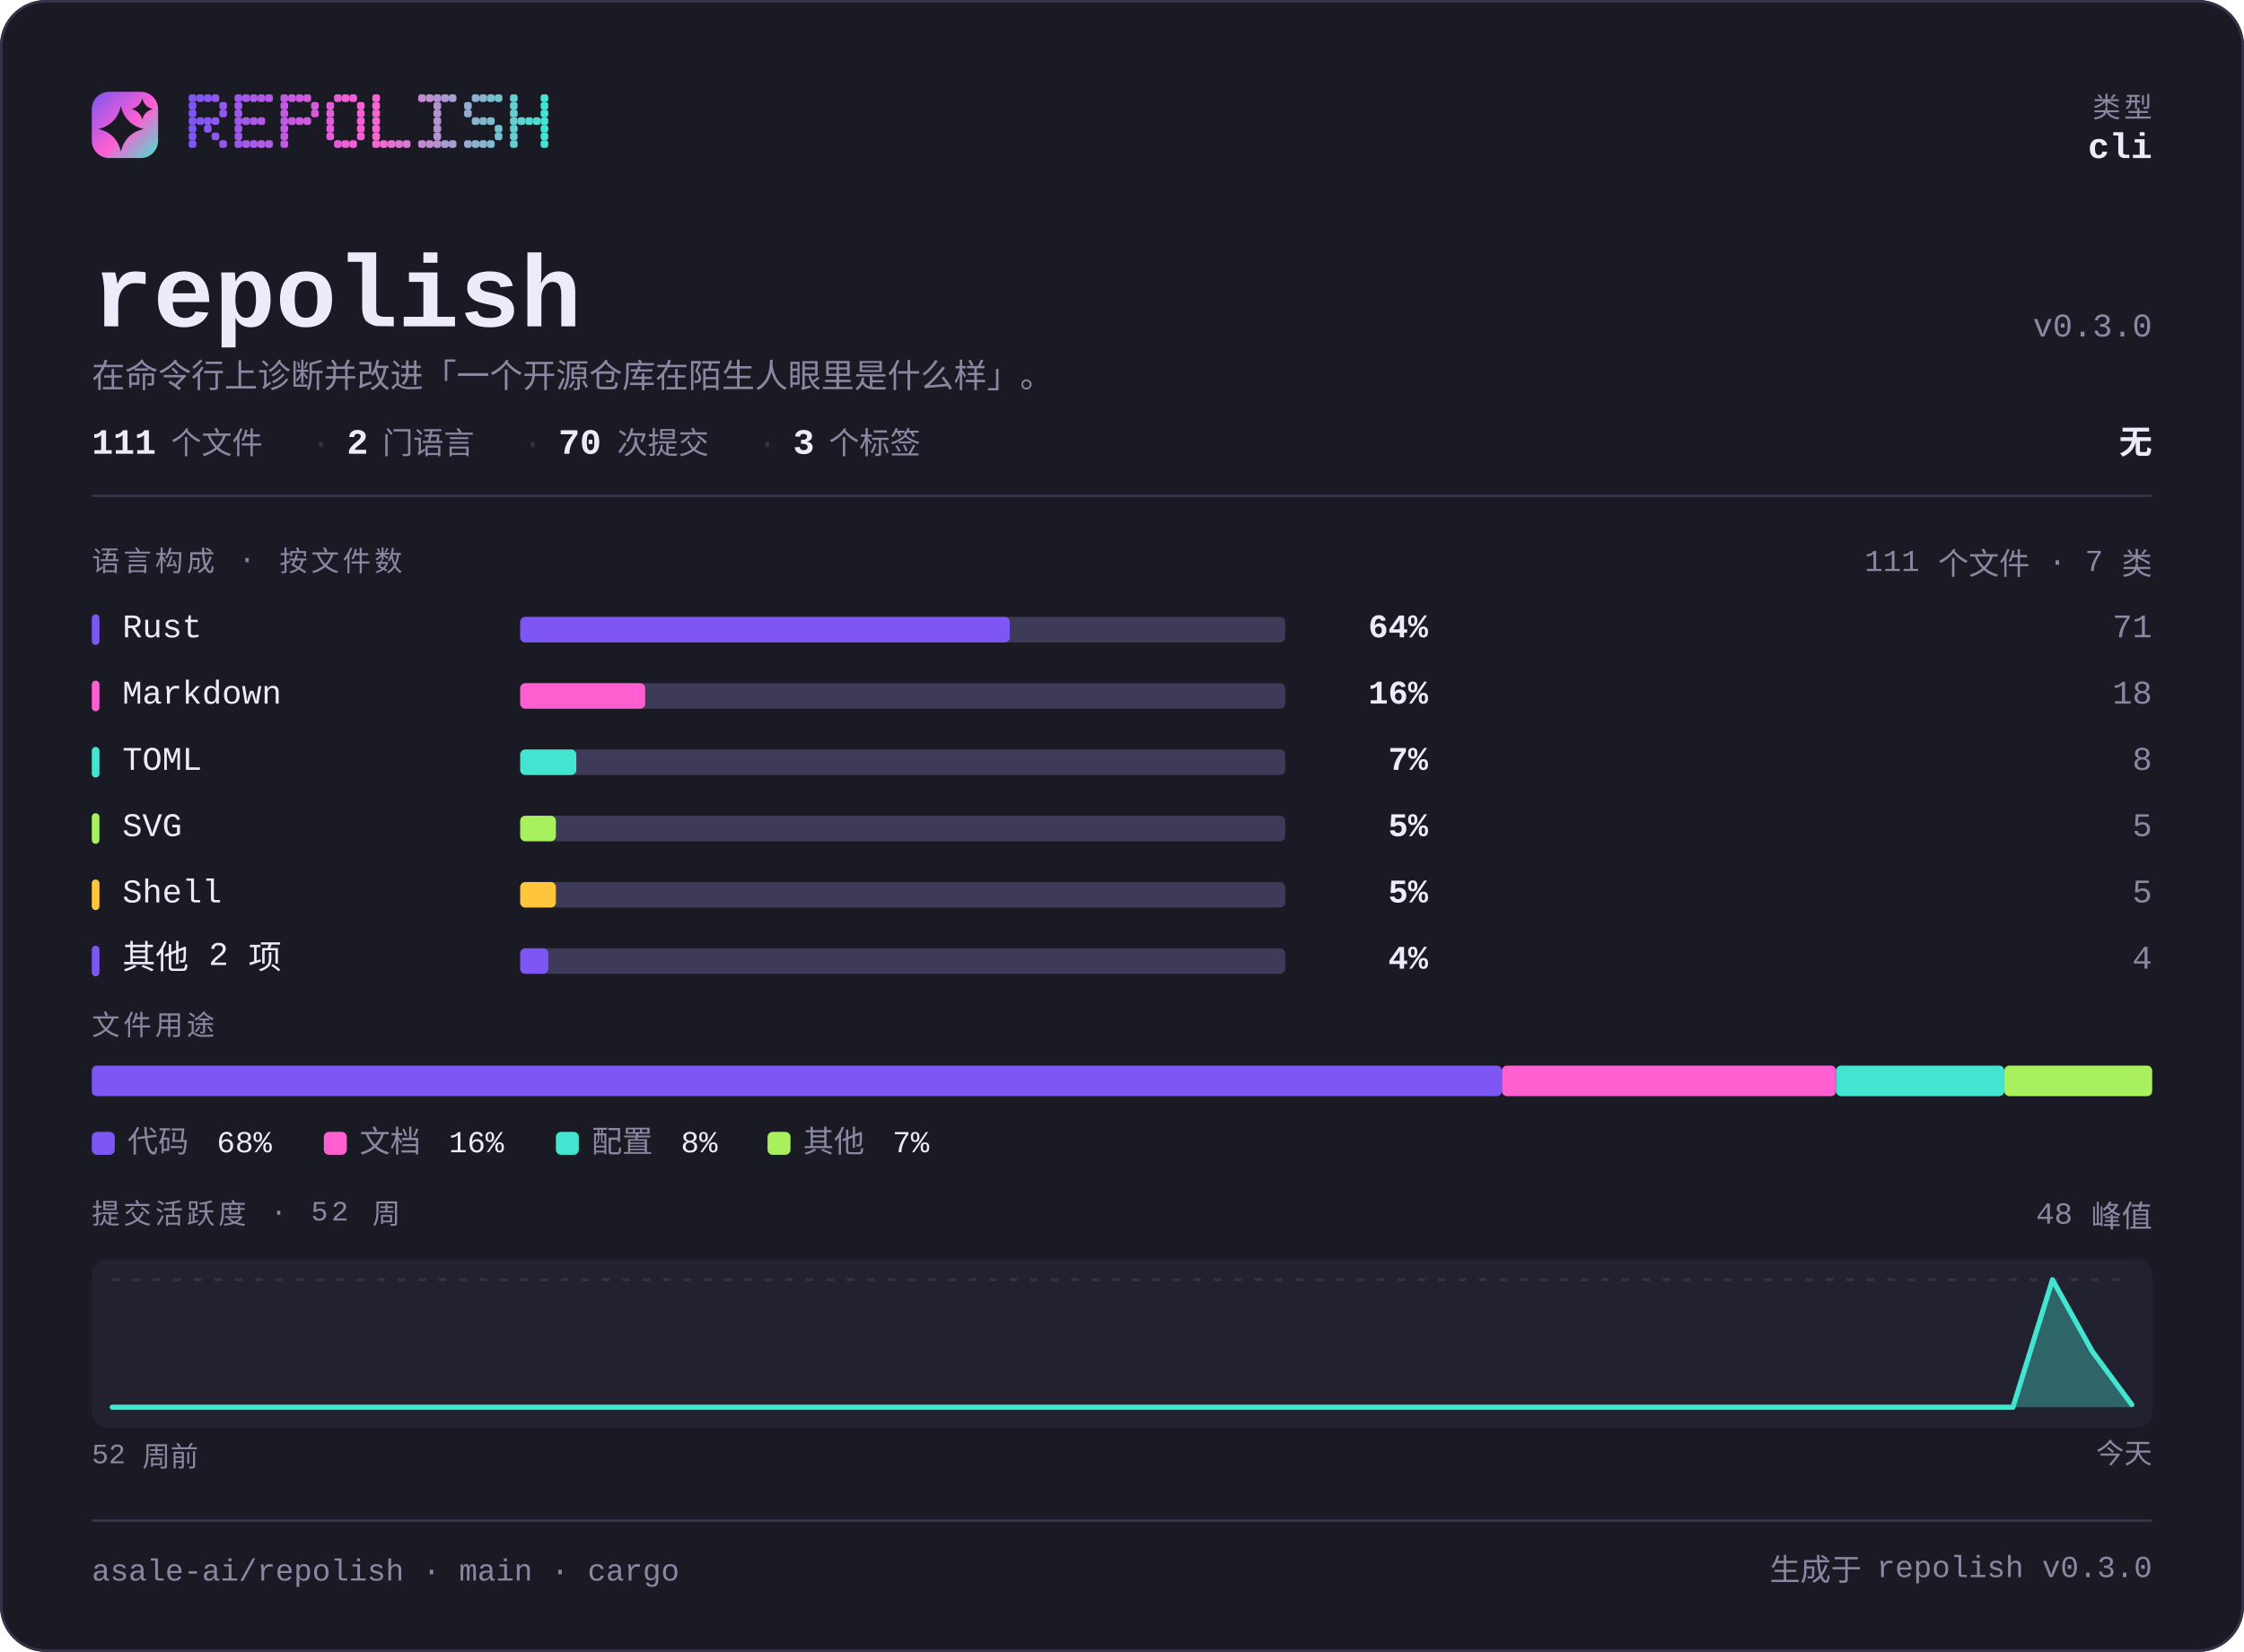
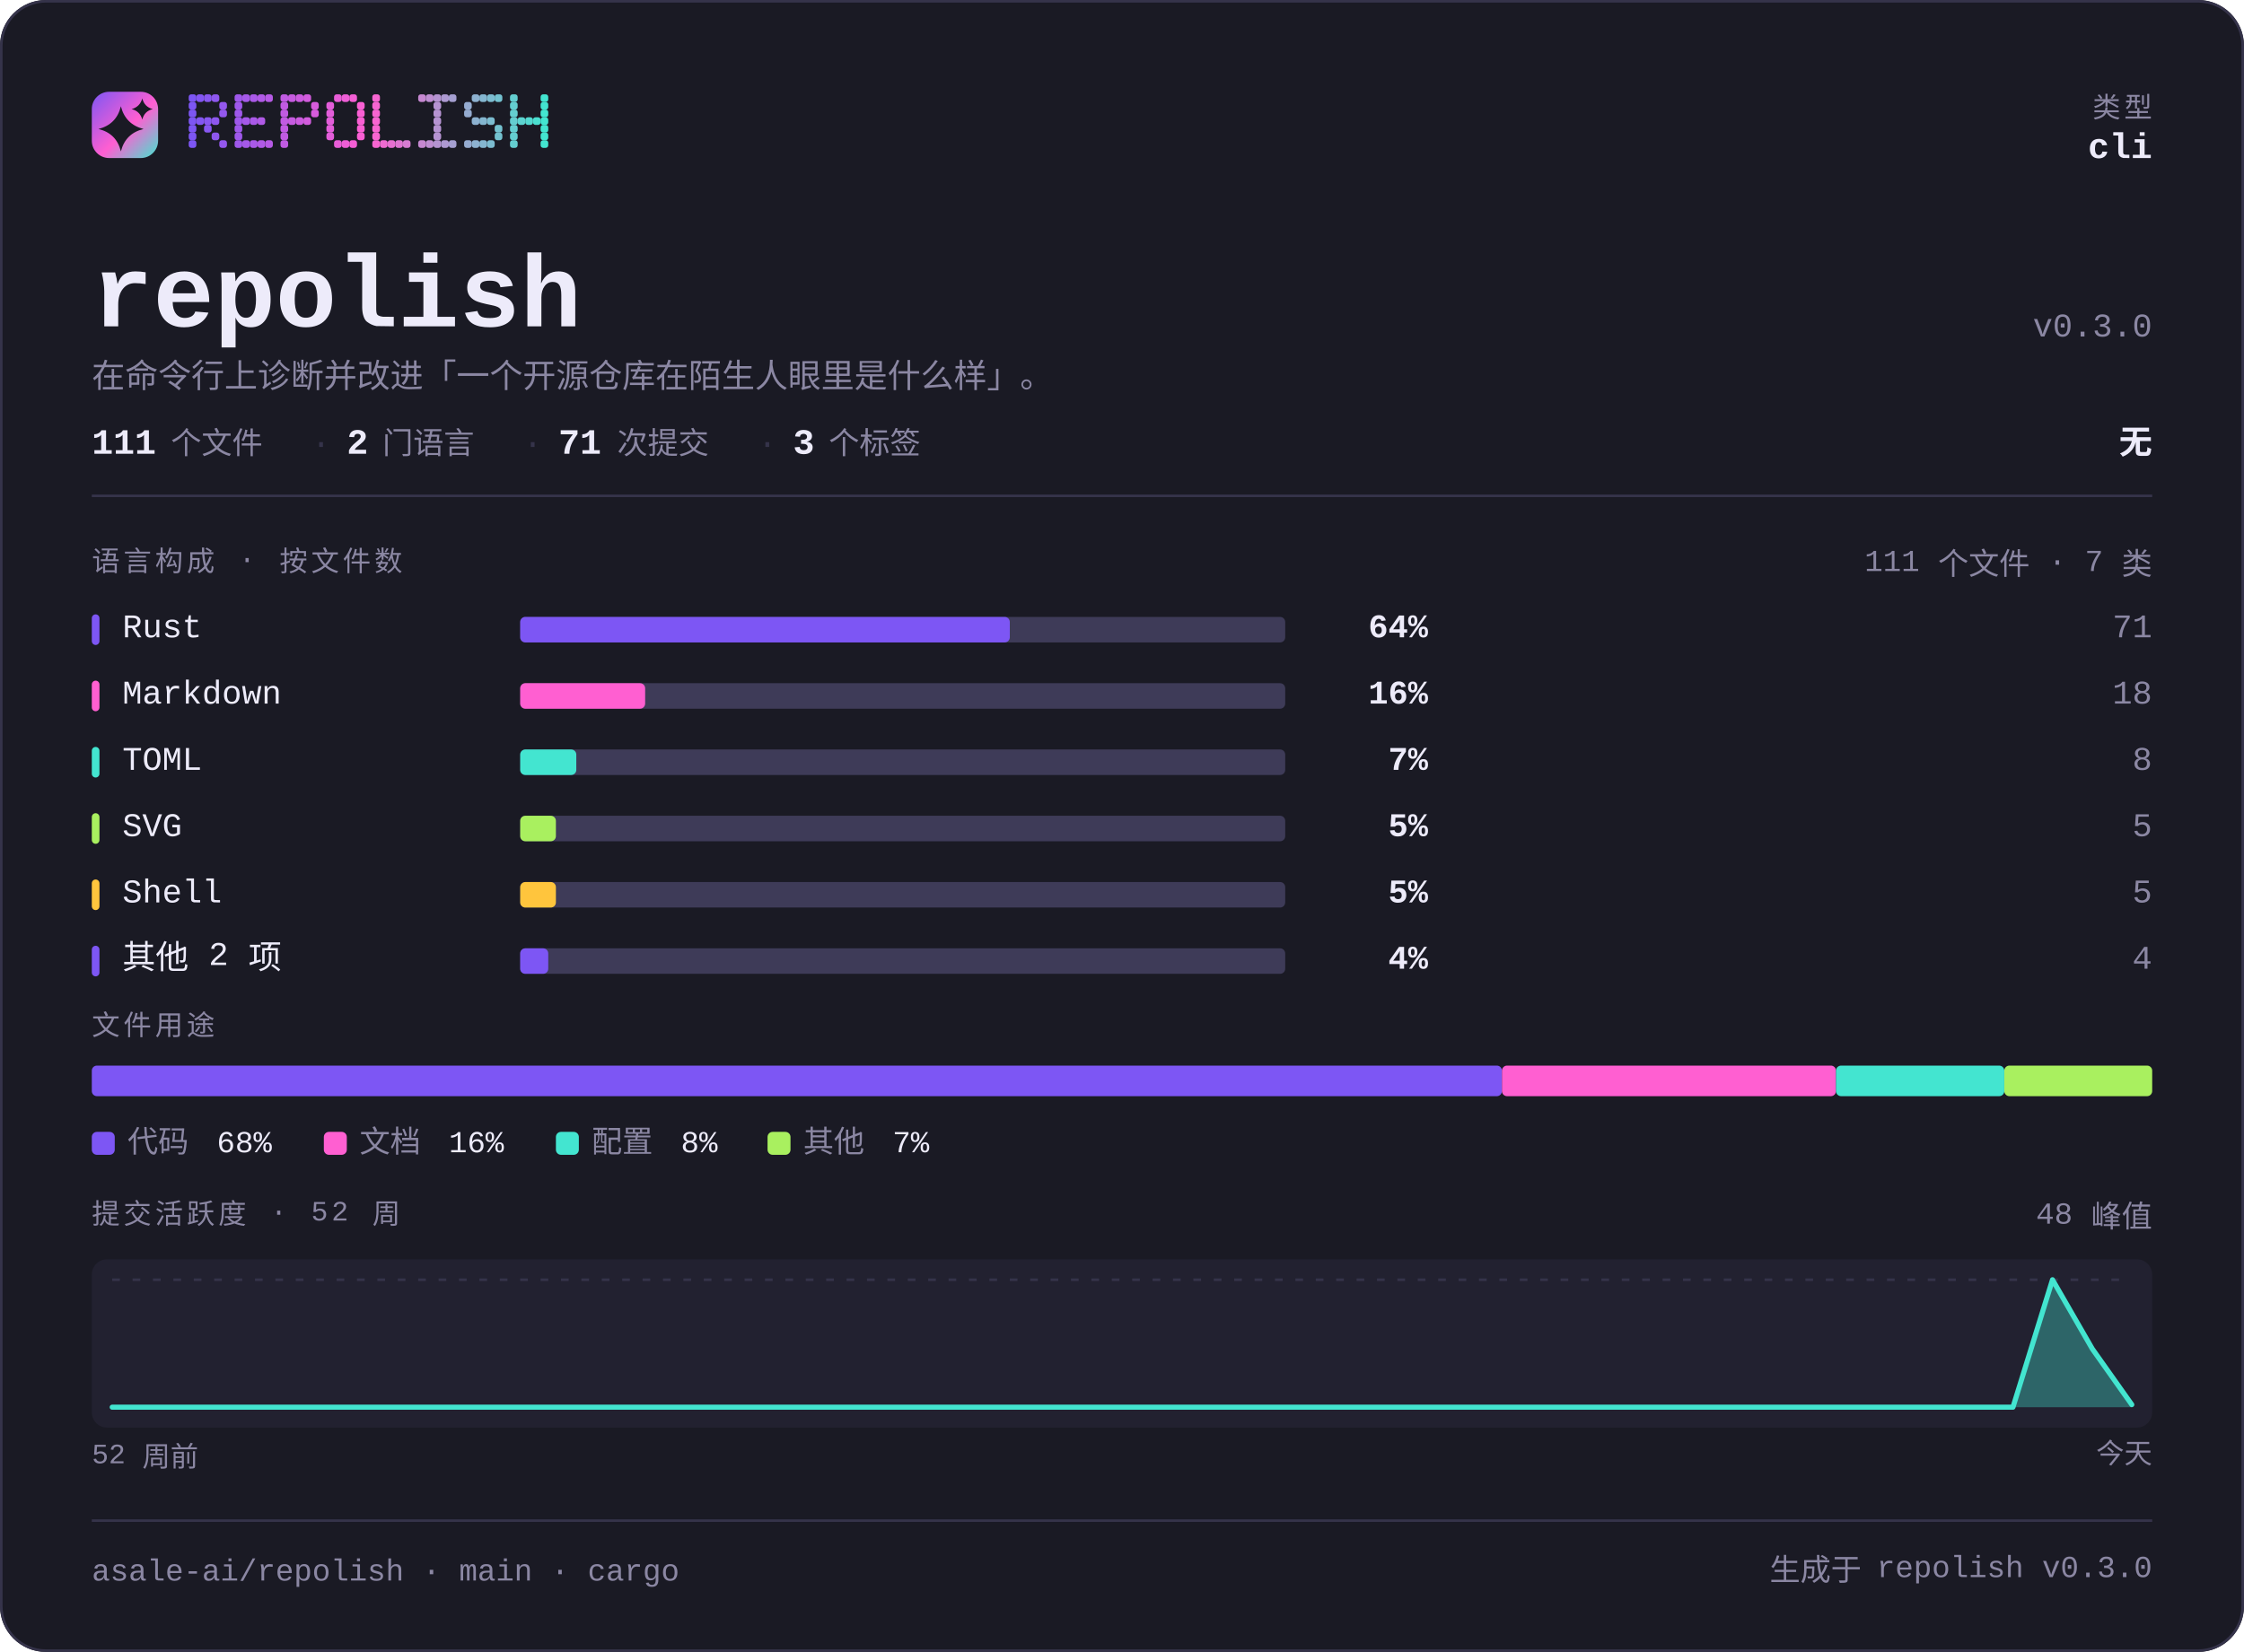
<svg xmlns="http://www.w3.org/2000/svg" width="880" height="648" viewBox="0 0 880 648" lang="zh-CN" role="img" aria-label="asale-ai/repolish — repository overview">
  <defs>
    <linearGradient id="brand" x1="0" y1="0" x2="1" y2="1">
      <stop offset="0" stop-color="#7d56f4" />
      <stop offset="0.55" stop-color="#ff5fd1" />
      <stop offset="1" stop-color="#43e5d0" />
    </linearGradient>
  </defs>
  <style>
    .t { font-family: ui-monospace, SFMono-Regular, "SF Mono", Menlo, Consolas, "Liberation Mono", "Noto Sans Mono CJK SC", "Noto Sans Mono CJK JP", "Microsoft YaHei", "Hiragino Sans", "Yu Gothic", monospace; }
  </style>
  <rect x="0" y="0" width="880" height="648" rx="18.0" fill="#1a1a24" />
  <rect x="0.5" y="0.5" width="879" height="647" rx="17.5" fill="none" stroke="#35334a" />
  <rect x="36" y="36" width="26" height="26" rx="6.8" fill="url(#brand)" />
  <path d="M47.4 41.7Q49.2 48.8 56.3 50.6Q49.2 52.3 47.4 59.4Q45.7 52.3 38.6 50.6Q45.7 48.8 47.4 41.7Z" fill="#1a1a24" />
  <path d="M55.8 38.6Q56.6 41.9 59.9 42.8Q56.6 43.6 55.8 46.9Q54.9 43.6 51.6 42.8Q54.9 41.9 55.8 38.6Z" fill="#1a1a24" />
  <g fill="#7d56f4">
    <rect x="74" y="37" width="3" height="3" rx="1" />
    <rect x="74" y="40" width="3" height="3" rx="1" />
    <rect x="74" y="43" width="3" height="3" rx="1" />
    <rect x="74" y="46" width="3" height="3" rx="1" />
    <rect x="74" y="49" width="3" height="3" rx="1" />
    <rect x="74" y="52" width="3" height="3" rx="1" />
    <rect x="74" y="55" width="3" height="3" rx="1" />
  </g>
  <g fill="#8356f2">
    <rect x="77" y="37" width="3" height="3" rx="1" />
    <rect x="77" y="46" width="3" height="3" rx="1" />
  </g>
  <g fill="#8857f1">
    <rect x="80" y="37" width="3" height="3" rx="1" />
    <rect x="80" y="46" width="3" height="3" rx="1" />
    <rect x="80" y="49" width="3" height="3" rx="1" />
  </g>
  <g fill="#8e57ef">
    <rect x="83" y="37" width="3" height="3" rx="1" />
    <rect x="83" y="46" width="3" height="3" rx="1" />
    <rect x="83" y="52" width="3" height="3" rx="1" />
  </g>
  <g fill="#9458ee">
    <rect x="86" y="40" width="3" height="3" rx="1" />
    <rect x="86" y="43" width="3" height="3" rx="1" />
    <rect x="86" y="55" width="3" height="3" rx="1" />
  </g>
  <g fill="#9f58eb">
    <rect x="92" y="37" width="3" height="3" rx="1" />
    <rect x="92" y="40" width="3" height="3" rx="1" />
    <rect x="92" y="43" width="3" height="3" rx="1" />
    <rect x="92" y="46" width="3" height="3" rx="1" />
    <rect x="92" y="49" width="3" height="3" rx="1" />
    <rect x="92" y="52" width="3" height="3" rx="1" />
    <rect x="92" y="55" width="3" height="3" rx="1" />
  </g>
  <g fill="#a559e9">
    <rect x="95" y="37" width="3" height="3" rx="1" />
    <rect x="95" y="46" width="3" height="3" rx="1" />
    <rect x="95" y="55" width="3" height="3" rx="1" />
  </g>
  <g fill="#aa59e8">
    <rect x="98" y="37" width="3" height="3" rx="1" />
    <rect x="98" y="46" width="3" height="3" rx="1" />
    <rect x="98" y="55" width="3" height="3" rx="1" />
  </g>
  <g fill="#b05ae6">
    <rect x="101" y="37" width="3" height="3" rx="1" />
    <rect x="101" y="46" width="3" height="3" rx="1" />
    <rect x="101" y="55" width="3" height="3" rx="1" />
  </g>
  <g fill="#b65ae5">
    <rect x="104" y="37" width="3" height="3" rx="1" />
    <rect x="104" y="55" width="3" height="3" rx="1" />
  </g>
  <g fill="#c15be2">
    <rect x="110" y="37" width="3" height="3" rx="1" />
    <rect x="110" y="40" width="3" height="3" rx="1" />
    <rect x="110" y="43" width="3" height="3" rx="1" />
    <rect x="110" y="46" width="3" height="3" rx="1" />
    <rect x="110" y="49" width="3" height="3" rx="1" />
    <rect x="110" y="52" width="3" height="3" rx="1" />
    <rect x="110" y="55" width="3" height="3" rx="1" />
  </g>
  <g fill="#c65be0">
    <rect x="113" y="37" width="3" height="3" rx="1" />
    <rect x="113" y="46" width="3" height="3" rx="1" />
  </g>
  <g fill="#cc5bdf">
    <rect x="116" y="37" width="3" height="3" rx="1" />
    <rect x="116" y="46" width="3" height="3" rx="1" />
  </g>
  <g fill="#d25cdd">
    <rect x="119" y="37" width="3" height="3" rx="1" />
    <rect x="119" y="46" width="3" height="3" rx="1" />
  </g>
  <g fill="#d75cdc">
    <rect x="122" y="40" width="3" height="3" rx="1" />
    <rect x="122" y="43" width="3" height="3" rx="1" />
  </g>
  <g fill="#e35dd9">
    <rect x="128" y="40" width="3" height="3" rx="1" />
    <rect x="128" y="43" width="3" height="3" rx="1" />
    <rect x="128" y="46" width="3" height="3" rx="1" />
    <rect x="128" y="49" width="3" height="3" rx="1" />
    <rect x="128" y="52" width="3" height="3" rx="1" />
  </g>
  <g fill="#e85dd7">
    <rect x="131" y="37" width="3" height="3" rx="1" />
    <rect x="131" y="55" width="3" height="3" rx="1" />
  </g>
  <g fill="#ee5ed6">
    <rect x="134" y="37" width="3" height="3" rx="1" />
    <rect x="134" y="55" width="3" height="3" rx="1" />
  </g>
  <g fill="#f45ed4">
    <rect x="137" y="37" width="3" height="3" rx="1" />
    <rect x="137" y="55" width="3" height="3" rx="1" />
  </g>
  <g fill="#f95fd3">
    <rect x="140" y="40" width="3" height="3" rx="1" />
    <rect x="140" y="43" width="3" height="3" rx="1" />
    <rect x="140" y="46" width="3" height="3" rx="1" />
    <rect x="140" y="49" width="3" height="3" rx="1" />
    <rect x="140" y="52" width="3" height="3" rx="1" />
  </g>
  <g fill="#f765d1">
    <rect x="146" y="37" width="3" height="3" rx="1" />
    <rect x="146" y="40" width="3" height="3" rx="1" />
    <rect x="146" y="43" width="3" height="3" rx="1" />
    <rect x="146" y="46" width="3" height="3" rx="1" />
    <rect x="146" y="49" width="3" height="3" rx="1" />
    <rect x="146" y="52" width="3" height="3" rx="1" />
    <rect x="146" y="55" width="3" height="3" rx="1" />
  </g>
  <g fill="#ef6bd1">
    <rect x="149" y="55" width="3" height="3" rx="1" />
  </g>
  <g fill="#e670d1">
    <rect x="152" y="55" width="3" height="3" rx="1" />
  </g>
  <g fill="#de76d1">
    <rect x="155" y="55" width="3" height="3" rx="1" />
  </g>
  <g fill="#d67cd1">
    <rect x="158" y="55" width="3" height="3" rx="1" />
  </g>
  <g fill="#c688d1">
    <rect x="164" y="37" width="3" height="3" rx="1" />
    <rect x="164" y="55" width="3" height="3" rx="1" />
  </g>
  <g fill="#be8ed1">
    <rect x="167" y="37" width="3" height="3" rx="1" />
    <rect x="167" y="55" width="3" height="3" rx="1" />
  </g>
  <g fill="#b593d1">
    <rect x="170" y="37" width="3" height="3" rx="1" />
    <rect x="170" y="40" width="3" height="3" rx="1" />
    <rect x="170" y="43" width="3" height="3" rx="1" />
    <rect x="170" y="46" width="3" height="3" rx="1" />
    <rect x="170" y="49" width="3" height="3" rx="1" />
    <rect x="170" y="52" width="3" height="3" rx="1" />
    <rect x="170" y="55" width="3" height="3" rx="1" />
  </g>
  <g fill="#ad99d1">
    <rect x="173" y="37" width="3" height="3" rx="1" />
    <rect x="173" y="55" width="3" height="3" rx="1" />
  </g>
  <g fill="#a59fd1">
    <rect x="176" y="37" width="3" height="3" rx="1" />
    <rect x="176" y="55" width="3" height="3" rx="1" />
  </g>
  <g fill="#95abd0">
    <rect x="182" y="40" width="3" height="3" rx="1" />
    <rect x="182" y="43" width="3" height="3" rx="1" />
    <rect x="182" y="55" width="3" height="3" rx="1" />
  </g>
  <g fill="#8db1d0">
    <rect x="185" y="37" width="3" height="3" rx="1" />
    <rect x="185" y="46" width="3" height="3" rx="1" />
    <rect x="185" y="55" width="3" height="3" rx="1" />
  </g>
  <g fill="#84b6d0">
    <rect x="188" y="37" width="3" height="3" rx="1" />
    <rect x="188" y="46" width="3" height="3" rx="1" />
    <rect x="188" y="55" width="3" height="3" rx="1" />
  </g>
  <g fill="#7cbcd0">
    <rect x="191" y="37" width="3" height="3" rx="1" />
    <rect x="191" y="46" width="3" height="3" rx="1" />
    <rect x="191" y="55" width="3" height="3" rx="1" />
  </g>
  <g fill="#74c2d0">
    <rect x="194" y="37" width="3" height="3" rx="1" />
    <rect x="194" y="49" width="3" height="3" rx="1" />
    <rect x="194" y="52" width="3" height="3" rx="1" />
  </g>
  <g fill="#64ced0">
    <rect x="200" y="37" width="3" height="3" rx="1" />
    <rect x="200" y="40" width="3" height="3" rx="1" />
    <rect x="200" y="43" width="3" height="3" rx="1" />
    <rect x="200" y="46" width="3" height="3" rx="1" />
    <rect x="200" y="49" width="3" height="3" rx="1" />
    <rect x="200" y="52" width="3" height="3" rx="1" />
    <rect x="200" y="55" width="3" height="3" rx="1" />
  </g>
  <g fill="#5cd4d0">
    <rect x="203" y="46" width="3" height="3" rx="1" />
  </g>
  <g fill="#53d9d0">
    <rect x="206" y="46" width="3" height="3" rx="1" />
  </g>
  <g fill="#4bdfd0">
    <rect x="209" y="46" width="3" height="3" rx="1" />
  </g>
  <g fill="#43e5d0">
    <rect x="212" y="37" width="3" height="3" rx="1" />
    <rect x="212" y="40" width="3" height="3" rx="1" />
    <rect x="212" y="43" width="3" height="3" rx="1" />
    <rect x="212" y="46" width="3" height="3" rx="1" />
    <rect x="212" y="49" width="3" height="3" rx="1" />
    <rect x="212" y="52" width="3" height="3" rx="1" />
    <rect x="212" y="55" width="3" height="3" rx="1" />
  </g>
  <text class="t" x="844" y="46" font-size="11" fill="#8b87a3" text-anchor="end" letter-spacing="1.4">类型</text>
  <text class="t" x="844" y="62" font-size="14" fill="#edebfa" text-anchor="end" font-weight="700">cli</text>
  <text class="t" x="36" y="128" font-size="40" fill="#edebfa" text-anchor="start" font-weight="700">repolish</text>
  <text class="t" x="844" y="132" font-size="13" fill="#8b87a3" text-anchor="end">v0.3.0</text>
  <text class="t" x="36" y="152" font-size="13" fill="#8b87a3" text-anchor="start">在命令行上诊断并改进「一个开源仓库在陌生人眼里是什么样」。</text>
  <text class="t" x="36" y="178" font-size="14" fill="#edebfa" text-anchor="start" font-weight="700">111</text>
  <text class="t" x="67" y="178" font-size="12" fill="#8b87a3" text-anchor="start">个文件</text>
  <text class="t" x="122" y="178" font-size="13" fill="#35334a" text-anchor="start">·</text>
  <text class="t" x="136" y="178" font-size="14" fill="#edebfa" text-anchor="start" font-weight="700">2</text>
  <text class="t" x="150" y="178" font-size="12" fill="#8b87a3" text-anchor="start">门语言</text>
  <text class="t" x="205" y="178" font-size="13" fill="#35334a" text-anchor="start">·</text>
-   <text class="t" x="219" y="178" font-size="14" fill="#edebfa" text-anchor="start" font-weight="700">70</text>
+   <text class="t" x="219" y="178" font-size="14" fill="#edebfa" text-anchor="start" font-weight="700">71</text>
  <text class="t" x="242" y="178" font-size="12" fill="#8b87a3" text-anchor="start">次提交</text>
  <text class="t" x="297" y="178" font-size="13" fill="#35334a" text-anchor="start">·</text>
  <text class="t" x="311" y="178" font-size="14" fill="#edebfa" text-anchor="start" font-weight="700">3</text>
  <text class="t" x="325" y="178" font-size="12" fill="#8b87a3" text-anchor="start">个标签</text>
  <text class="t" x="844" y="178" font-size="13" fill="#edebfa" text-anchor="end" font-weight="700">无</text>
  <rect x="36" y="194" width="808" height="1" fill="#35334a" />
  <text class="t" x="36" y="224" font-size="11" fill="#8b87a3" text-anchor="start" letter-spacing="1.4">语言构成 · 按文件数</text>
  <text class="t" x="844" y="224" font-size="12" fill="#8b87a3" text-anchor="end">111 个文件 · 7 类</text>
  <rect x="36" y="241" width="3" height="12" rx="1.5" fill="#7d56f4" />
  <text class="t" x="48" y="250" font-size="13" fill="#edebfa" text-anchor="start">Rust</text>
  <rect x="204" y="242" width="300" height="10" rx="2.0" fill="#3e3b58" />
  <rect x="204" y="242" width="192" height="10" rx="2.0" fill="#7d56f4" />
  <text class="t" x="560" y="250" font-size="13" fill="#edebfa" text-anchor="end" font-weight="700">64%</text>
  <text class="t" x="844" y="250" font-size="13" fill="#8b87a3" text-anchor="end">71</text>
  <rect x="36" y="267" width="3" height="12" rx="1.5" fill="#ff5fd1" />
  <text class="t" x="48" y="276" font-size="13" fill="#edebfa" text-anchor="start">Markdown</text>
  <rect x="204" y="268" width="300" height="10" rx="2.0" fill="#3e3b58" />
  <rect x="204" y="268" width="49" height="10" rx="2.0" fill="#ff5fd1" />
  <text class="t" x="560" y="276" font-size="13" fill="#edebfa" text-anchor="end" font-weight="700">16%</text>
  <text class="t" x="844" y="276" font-size="13" fill="#8b87a3" text-anchor="end">18</text>
  <rect x="36" y="293" width="3" height="12" rx="1.5" fill="#43e5d0" />
  <text class="t" x="48" y="302" font-size="13" fill="#edebfa" text-anchor="start">TOML</text>
  <rect x="204" y="294" width="300" height="10" rx="2.0" fill="#3e3b58" />
  <rect x="204" y="294" width="22" height="10" rx="2.0" fill="#43e5d0" />
  <text class="t" x="560" y="302" font-size="13" fill="#edebfa" text-anchor="end" font-weight="700">7%</text>
  <text class="t" x="844" y="302" font-size="13" fill="#8b87a3" text-anchor="end">8</text>
  <rect x="36" y="319" width="3" height="12" rx="1.5" fill="#a9f05f" />
  <text class="t" x="48" y="328" font-size="13" fill="#edebfa" text-anchor="start">SVG</text>
  <rect x="204" y="320" width="300" height="10" rx="2.0" fill="#3e3b58" />
  <rect x="204" y="320" width="14" height="10" rx="2.0" fill="#a9f05f" />
  <text class="t" x="560" y="328" font-size="13" fill="#edebfa" text-anchor="end" font-weight="700">5%</text>
  <text class="t" x="844" y="328" font-size="13" fill="#8b87a3" text-anchor="end">5</text>
  <rect x="36" y="345" width="3" height="12" rx="1.5" fill="#ffc53d" />
  <text class="t" x="48" y="354" font-size="13" fill="#edebfa" text-anchor="start">Shell</text>
  <rect x="204" y="346" width="300" height="10" rx="2.0" fill="#3e3b58" />
  <rect x="204" y="346" width="14" height="10" rx="2.0" fill="#ffc53d" />
  <text class="t" x="560" y="354" font-size="13" fill="#edebfa" text-anchor="end" font-weight="700">5%</text>
  <text class="t" x="844" y="354" font-size="13" fill="#8b87a3" text-anchor="end">5</text>
  <rect x="36" y="371" width="3" height="12" rx="1.5" fill="#7d56f4" />
  <text class="t" x="48" y="380" font-size="13" fill="#edebfa" text-anchor="start">其他 2 项</text>
  <rect x="204" y="372" width="300" height="10" rx="2.0" fill="#3e3b58" />
  <rect x="204" y="372" width="11" height="10" rx="2.0" fill="#7d56f4" />
  <text class="t" x="560" y="380" font-size="13" fill="#edebfa" text-anchor="end" font-weight="700">4%</text>
  <text class="t" x="844" y="380" font-size="13" fill="#8b87a3" text-anchor="end">4</text>
  <text class="t" x="36" y="406" font-size="11" fill="#8b87a3" text-anchor="start" letter-spacing="1.4">文件用途</text>
  <rect x="36" y="418" width="553" height="12" rx="2.0" fill="#7d56f4" />
  <rect x="589" y="418" width="131" height="12" rx="2.0" fill="#ff5fd1" />
  <rect x="720" y="418" width="66" height="12" rx="2.0" fill="#43e5d0" />
  <rect x="786" y="418" width="58" height="12" rx="2.0" fill="#a9f05f" />
  <rect x="36" y="444" width="9" height="9" rx="2.0" fill="#7d56f4" />
  <text class="t" x="50" y="452" font-size="12" fill="#8b87a3" text-anchor="start">代码</text>
  <text class="t" x="85" y="452" font-size="12" fill="#edebfa" text-anchor="start">68%</text>
  <rect x="127" y="444" width="9" height="9" rx="2.0" fill="#ff5fd1" />
  <text class="t" x="141" y="452" font-size="12" fill="#8b87a3" text-anchor="start">文档</text>
  <text class="t" x="176" y="452" font-size="12" fill="#edebfa" text-anchor="start">16%</text>
  <rect x="218" y="444" width="9" height="9" rx="2.0" fill="#43e5d0" />
  <text class="t" x="232" y="452" font-size="12" fill="#8b87a3" text-anchor="start">配置</text>
  <text class="t" x="267" y="452" font-size="12" fill="#edebfa" text-anchor="start">8%</text>
  <rect x="301" y="444" width="9" height="9" rx="2.0" fill="#a9f05f" />
  <text class="t" x="315" y="452" font-size="12" fill="#8b87a3" text-anchor="start">其他</text>
  <text class="t" x="350" y="452" font-size="12" fill="#edebfa" text-anchor="start">7%</text>
  <text class="t" x="36" y="480" font-size="11" fill="#8b87a3" text-anchor="start" letter-spacing="1.4">提交活跃度 · 52 周</text>
  <text class="t" x="844" y="480" font-size="12" fill="#8b87a3" text-anchor="end">48 峰值</text>
  <rect x="36" y="494" width="808" height="66" rx="6.0" fill="#222130" />
  <line x1="44" y1="502" x2="836" y2="502" stroke="#35334a" stroke-width="1" stroke-dasharray="3 5" />
-   <path d="M44.0 552.0 L59.5 552.0 L75.1 552.0 L90.6 552.0 L106.1 552.0 L121.6 552.0 L137.2 552.0 L152.7 552.0 L168.2 552.0 L183.8 552.0 L199.3 552.0 L214.8 552.0 L230.4 552.0 L245.9 552.0 L261.4 552.0 L276.9 552.0 L292.5 552.0 L308.0 552.0 L323.5 552.0 L339.1 552.0 L354.6 552.0 L370.1 552.0 L385.6 552.0 L401.2 552.0 L416.7 552.0 L432.2 552.0 L447.8 552.0 L463.3 552.0 L478.8 552.0 L494.4 552.0 L509.9 552.0 L525.4 552.0 L540.9 552.0 L556.5 552.0 L572.0 552.0 L587.5 552.0 L603.1 552.0 L618.6 552.0 L634.1 552.0 L649.6 552.0 L665.2 552.0 L680.7 552.0 L696.2 552.0 L711.8 552.0 L727.3 552.0 L742.8 552.0 L758.4 552.0 L773.9 552.0 L789.4 552.0 L804.9 502.0 L820.5 530.1 L836.0 551.0 L836.0 552 L44 552 Z" fill="#43e5d0" fill-opacity="0.35" />
-   <path d="M44.0 552.0 L59.5 552.0 L75.1 552.0 L90.6 552.0 L106.1 552.0 L121.6 552.0 L137.2 552.0 L152.7 552.0 L168.2 552.0 L183.8 552.0 L199.3 552.0 L214.8 552.0 L230.4 552.0 L245.9 552.0 L261.4 552.0 L276.9 552.0 L292.5 552.0 L308.0 552.0 L323.5 552.0 L339.1 552.0 L354.6 552.0 L370.1 552.0 L385.6 552.0 L401.2 552.0 L416.7 552.0 L432.2 552.0 L447.8 552.0 L463.3 552.0 L478.8 552.0 L494.4 552.0 L509.9 552.0 L525.4 552.0 L540.9 552.0 L556.5 552.0 L572.0 552.0 L587.5 552.0 L603.1 552.0 L618.6 552.0 L634.1 552.0 L649.6 552.0 L665.2 552.0 L680.7 552.0 L696.2 552.0 L711.8 552.0 L727.3 552.0 L742.8 552.0 L758.4 552.0 L773.9 552.0 L789.4 552.0 L804.9 502.0 L820.5 530.1 L836.0 551.0" fill="none" stroke="#43e5d0" stroke-width="2" stroke-linejoin="round" stroke-linecap="round" />
+   <path d="M44.0 552.0 L59.5 552.0 L75.1 552.0 L90.6 552.0 L106.1 552.0 L121.6 552.0 L137.2 552.0 L152.7 552.0 L168.2 552.0 L183.8 552.0 L199.3 552.0 L214.8 552.0 L230.4 552.0 L245.9 552.0 L261.4 552.0 L276.9 552.0 L292.5 552.0 L308.0 552.0 L323.5 552.0 L339.1 552.0 L354.6 552.0 L370.1 552.0 L385.6 552.0 L401.2 552.0 L416.7 552.0 L432.2 552.0 L447.8 552.0 L463.3 552.0 L478.8 552.0 L494.4 552.0 L509.9 552.0 L525.4 552.0 L540.9 552.0 L556.5 552.0 L572.0 552.0 L587.5 552.0 L603.1 552.0 L618.6 552.0 L634.1 552.0 L649.6 552.0 L665.2 552.0 L680.7 552.0 L696.2 552.0 L711.8 552.0 L727.3 552.0 L742.8 552.0 L758.4 552.0 L773.9 552.0 L789.4 552.0 L804.9 502.0 L820.5 529.1 L836.0 551.0 L836.0 552 L44 552 Z" fill="#43e5d0" fill-opacity="0.35" />
+   <path d="M44.0 552.0 L59.5 552.0 L75.1 552.0 L90.6 552.0 L106.1 552.0 L121.6 552.0 L137.2 552.0 L152.7 552.0 L168.2 552.0 L183.8 552.0 L199.3 552.0 L214.8 552.0 L230.4 552.0 L245.9 552.0 L261.4 552.0 L276.9 552.0 L292.5 552.0 L308.0 552.0 L323.5 552.0 L339.1 552.0 L354.6 552.0 L370.1 552.0 L385.6 552.0 L401.2 552.0 L416.7 552.0 L432.2 552.0 L447.8 552.0 L463.3 552.0 L478.8 552.0 L494.4 552.0 L509.9 552.0 L525.4 552.0 L540.9 552.0 L556.5 552.0 L572.0 552.0 L587.5 552.0 L603.1 552.0 L618.6 552.0 L634.1 552.0 L649.6 552.0 L665.2 552.0 L680.7 552.0 L696.2 552.0 L711.8 552.0 L727.3 552.0 L742.8 552.0 L758.4 552.0 L773.9 552.0 L789.4 552.0 L804.9 502.0 L820.5 529.1 L836.0 551.0" fill="none" stroke="#43e5d0" stroke-width="2" stroke-linejoin="round" stroke-linecap="round" />
  <text class="t" x="36" y="574" font-size="11" fill="#8b87a3" text-anchor="start">52 周前</text>
  <text class="t" x="844" y="574" font-size="11" fill="#8b87a3" text-anchor="end">今天</text>
  <rect x="36" y="596" width="808" height="1" fill="#35334a" />
  <text class="t" x="36" y="620" font-size="12" fill="#8b87a3" text-anchor="start">asale-ai/repolish · main · cargo</text>
  <text class="t" x="844" y="620" font-size="12" fill="#8b87a3" text-anchor="end">生成于 repolish v0.3.0</text>
</svg>
